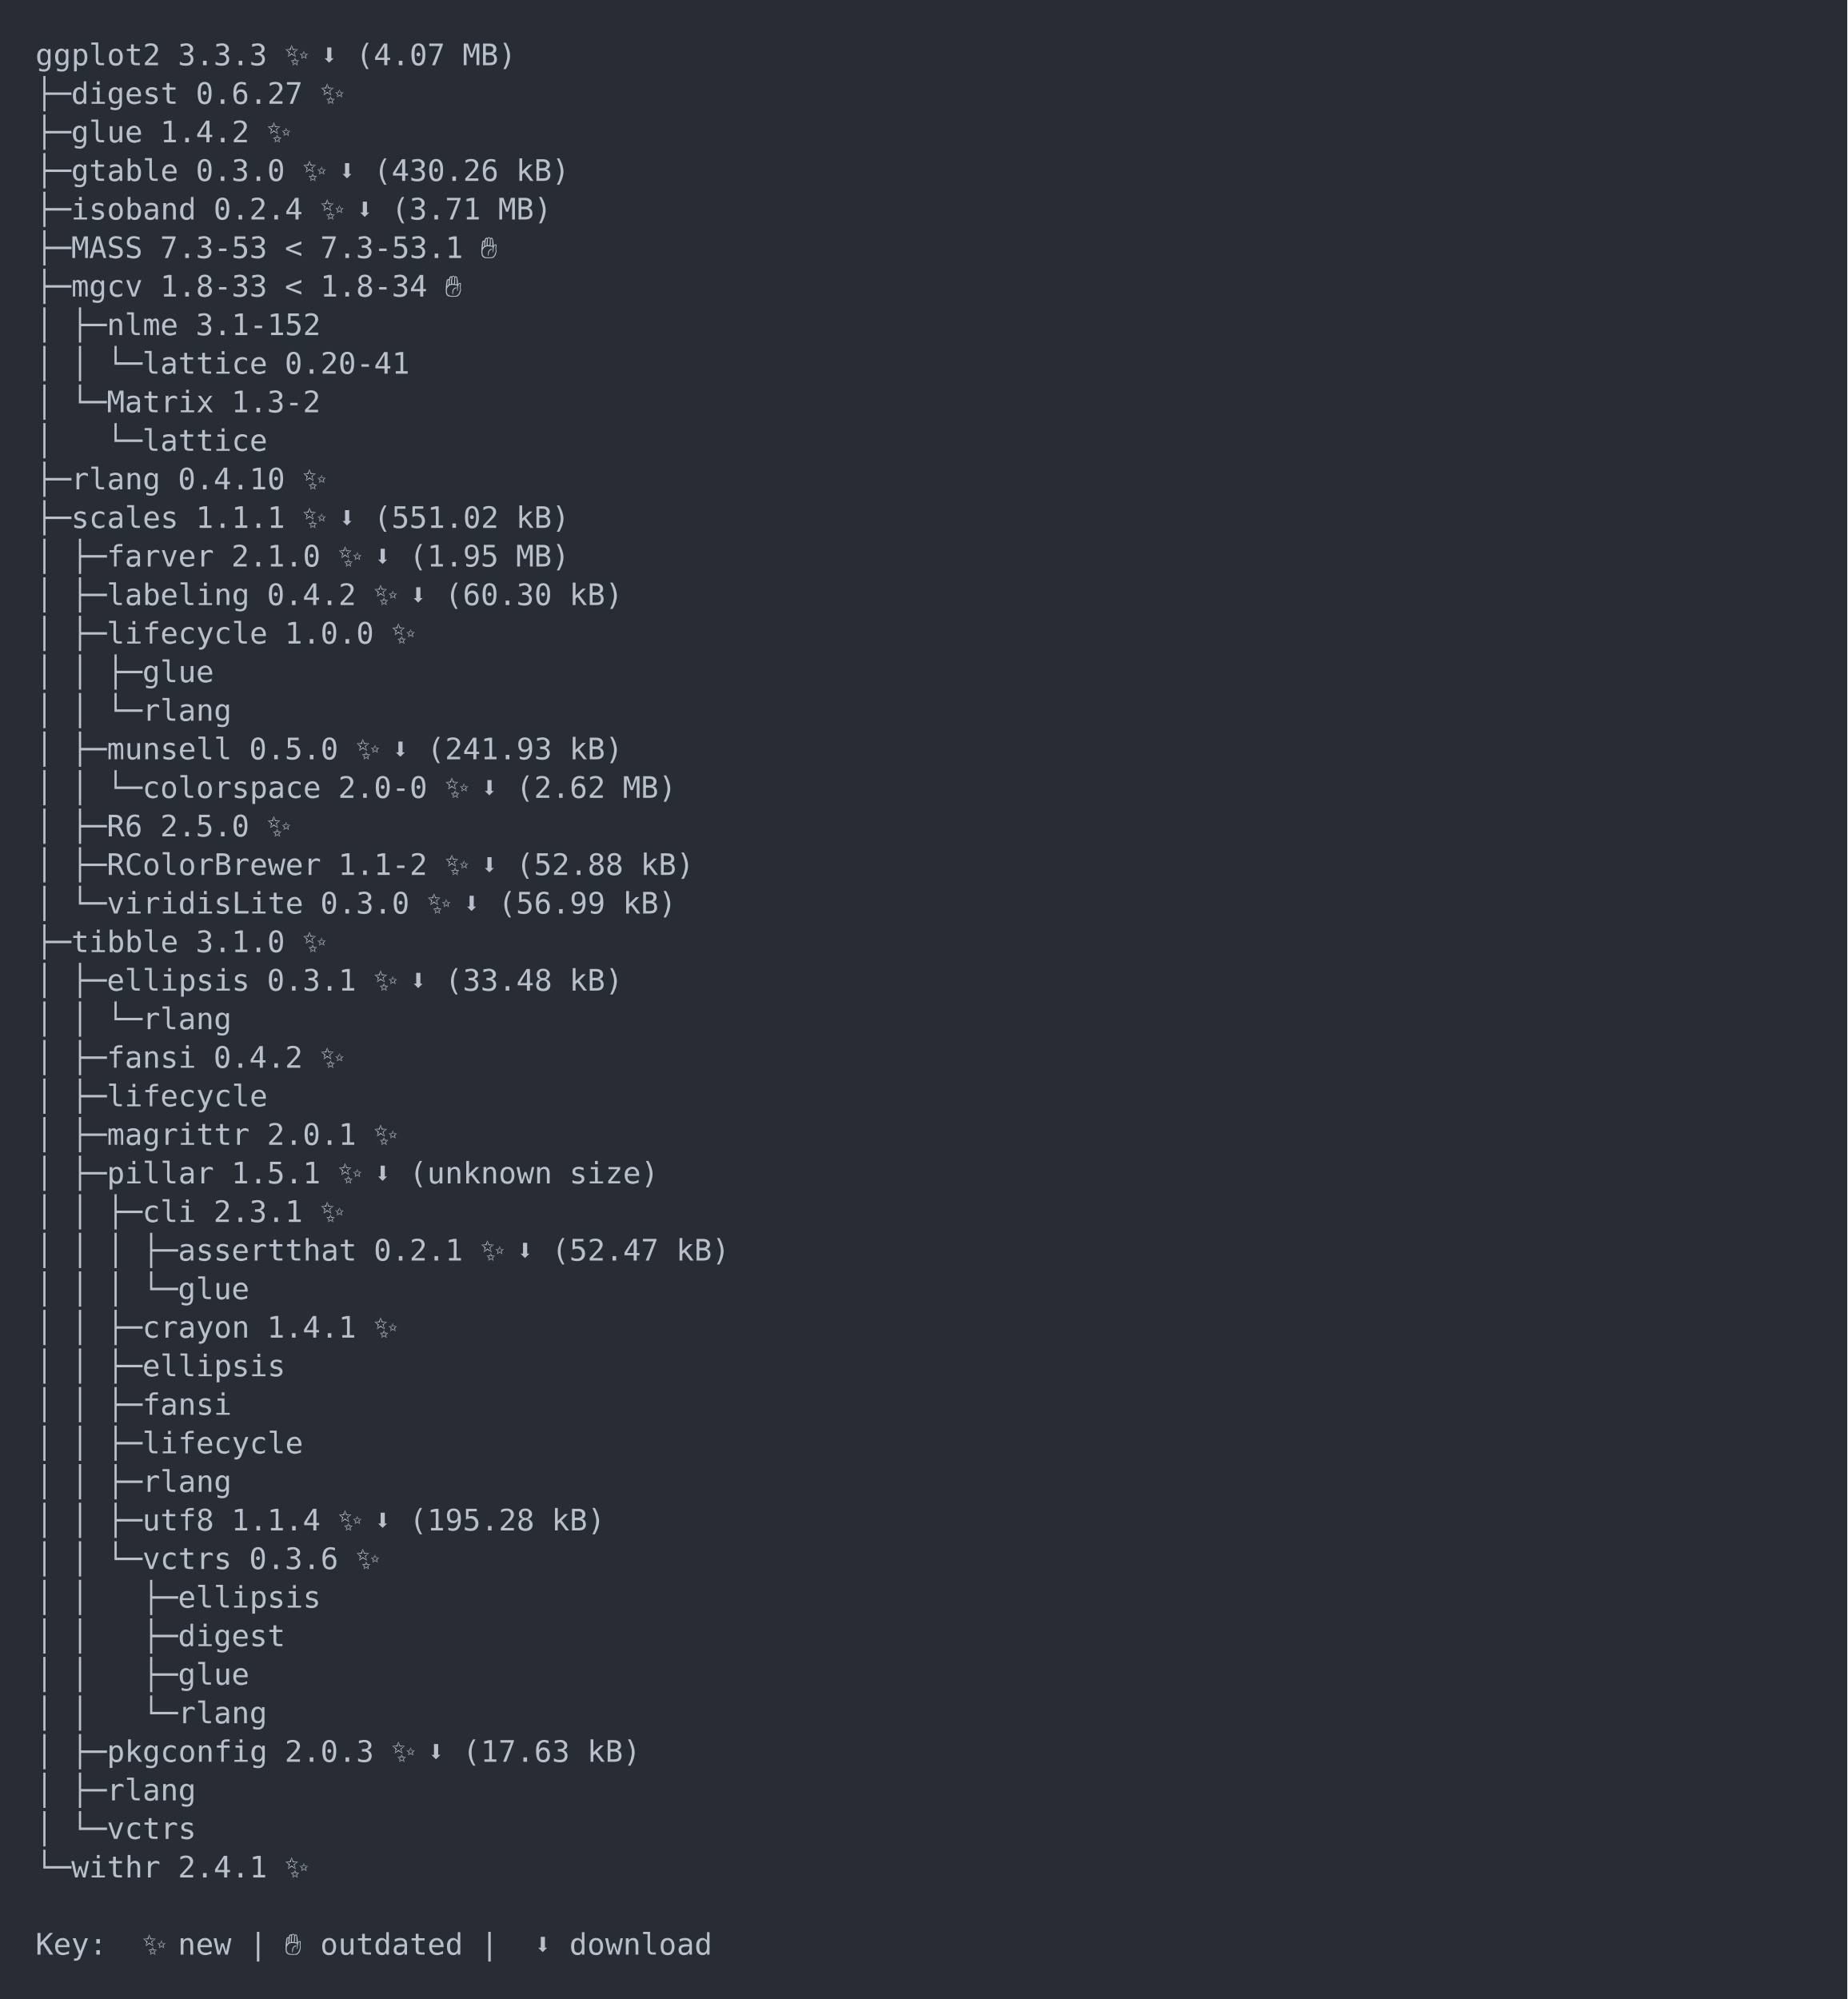
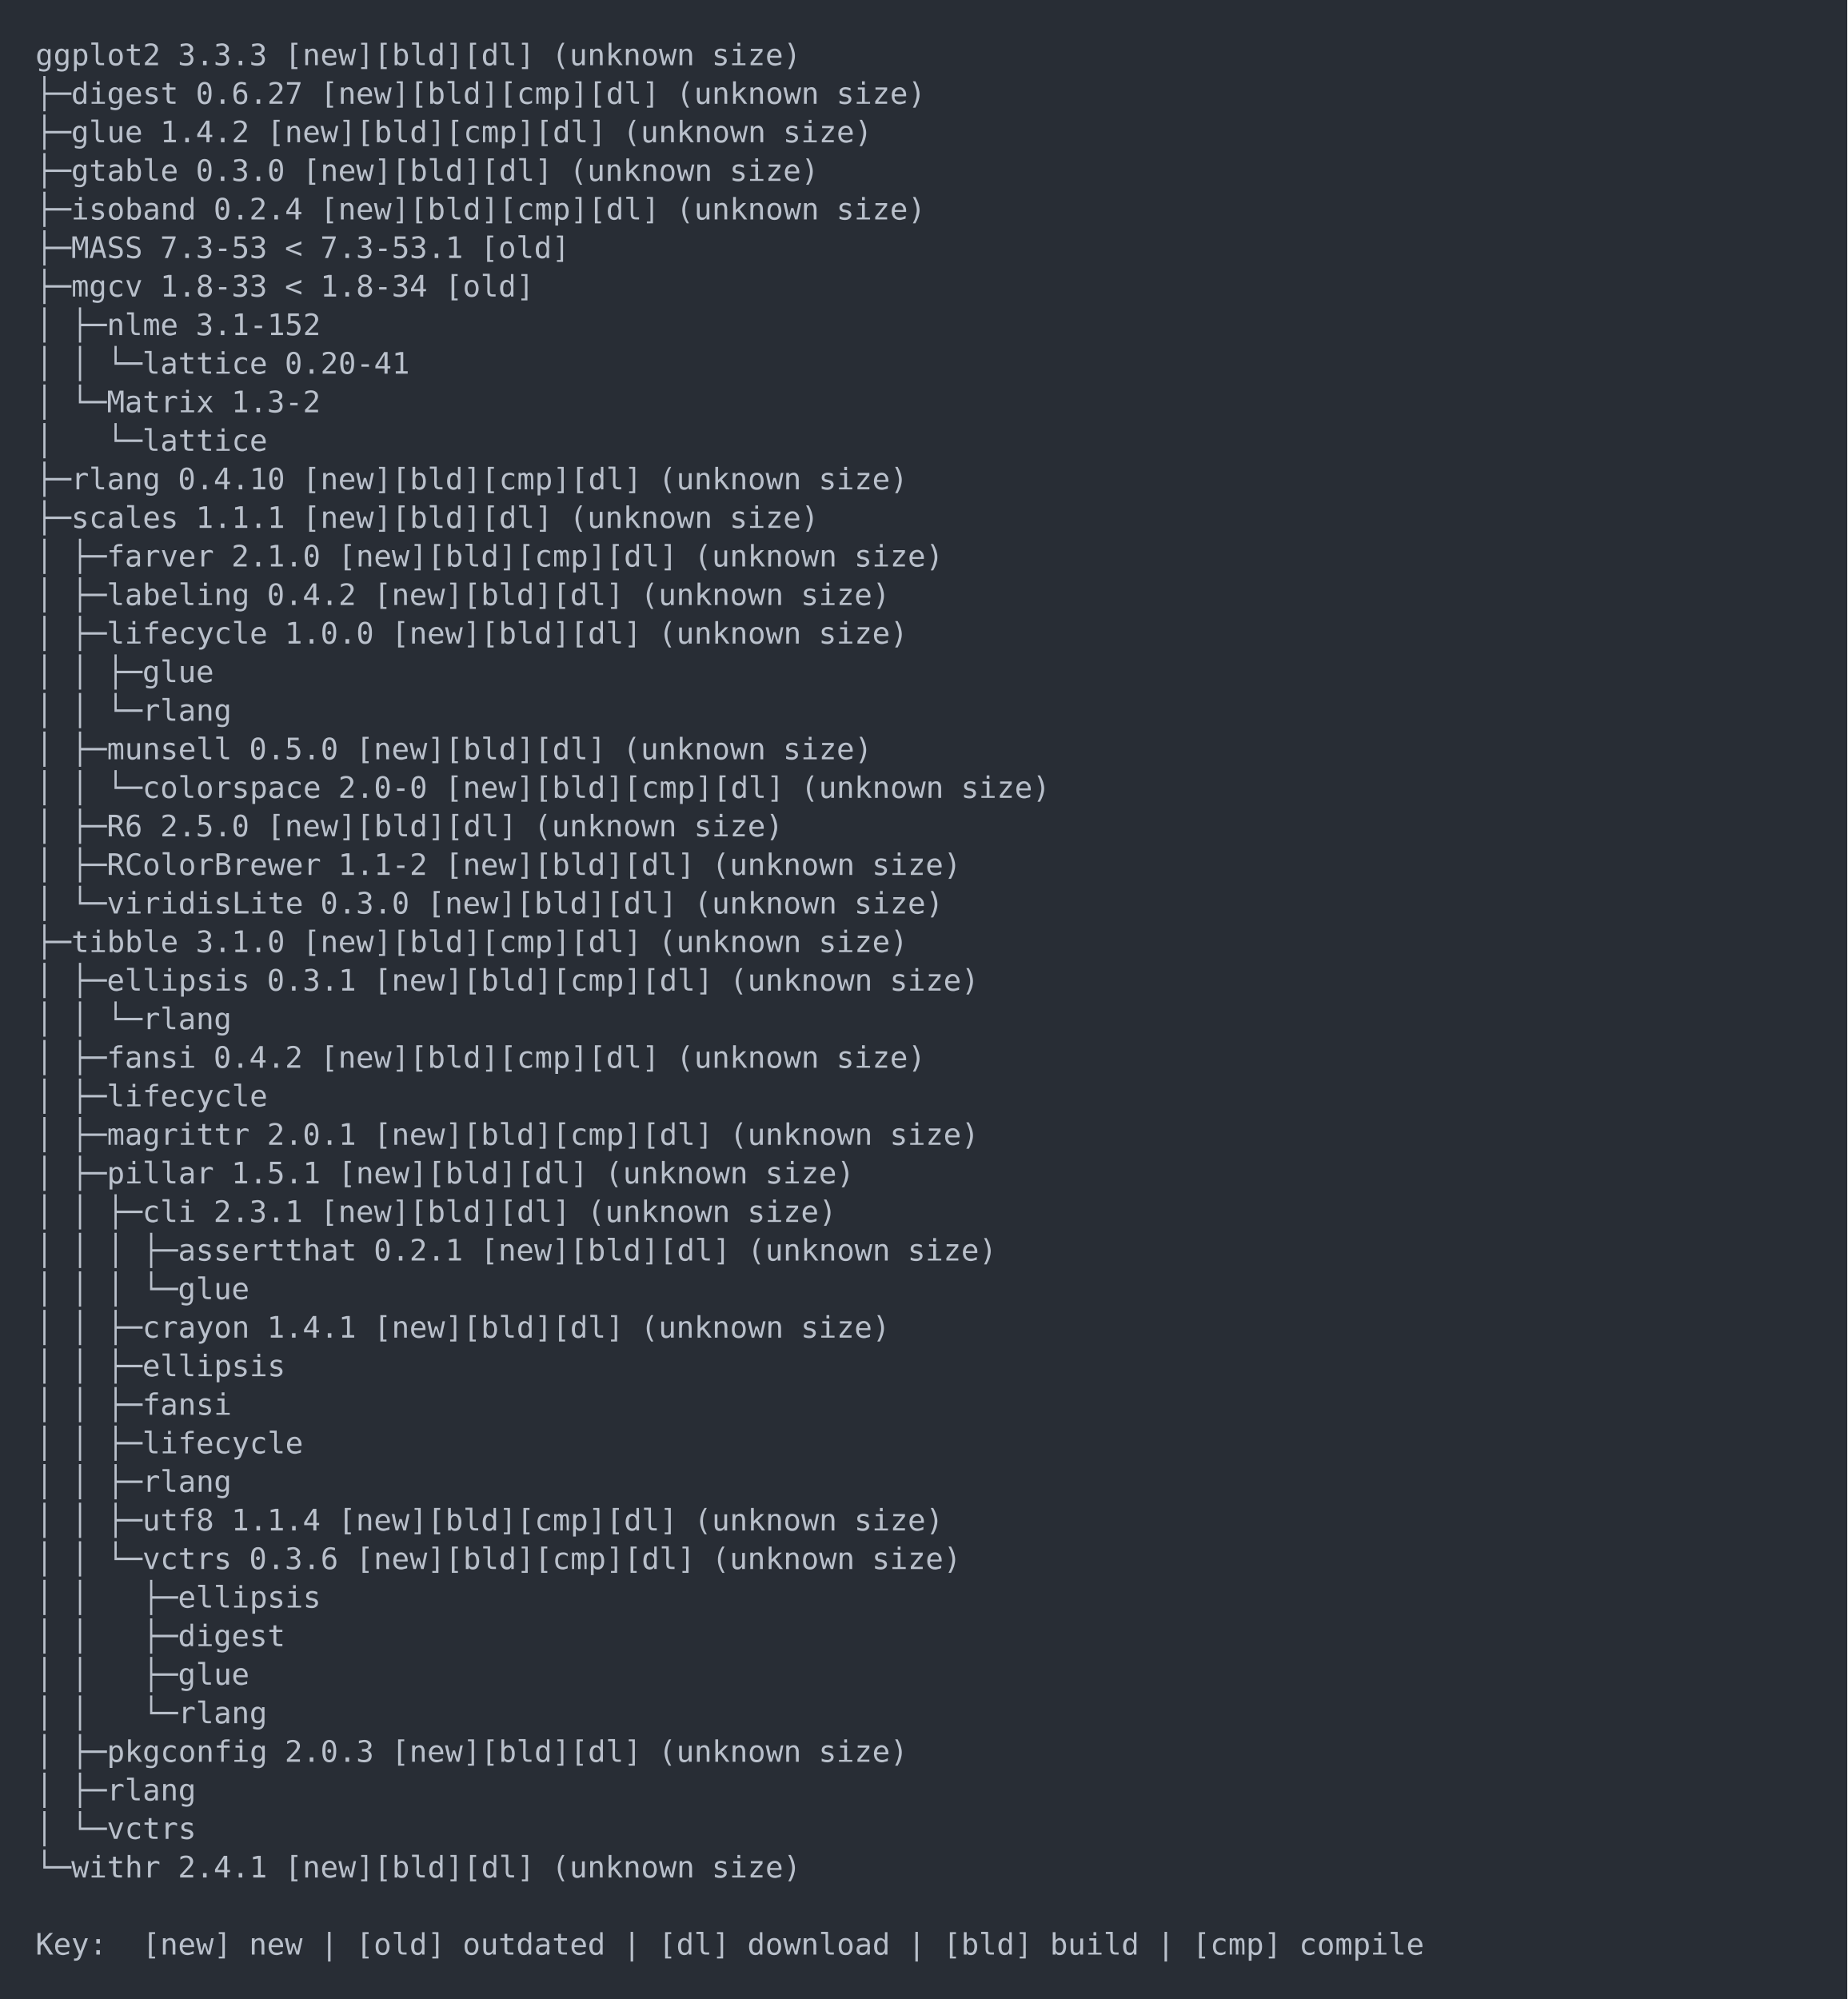
<svg xmlns="http://www.w3.org/2000/svg" xmlns:xlink="http://www.w3.org/1999/xlink" width="1040" height="1125.5">
  <rect width="1040" height="1125.5" rx="0" ry="0" class="a" />
  <svg height="1085.5" viewBox="0 0 100 108.55" width="1000" x="20" y="20">
    <style>.a{fill:rgb(40,45,53)}.b{font-family:'Fira Code',Monaco,Consolas,Menlo,'Bitstream Vera Sans Mono','Powerline Symbols',monospace}.c{fill:rgb(185,192,203);white-space:pre}.d{fill:transparent}</style>
    <g font-family="'Fira Code',Monaco,Consolas,Menlo,'Bitstream Vera Sans Mono','Powerline Symbols',monospace" font-size="1.67" class="b">
      <defs>
        <symbol id="1">
          <text x="0" y="1.67" class="c">│</text>
          <text x="2.004" y="1.67" class="c">│</text>
          <text x="4.008" y="1.67" class="c">└─rlang</text>
        </symbol>
        <symbol id="a">
          <rect height="51" width="100" x="0" y="0" class="d" />
        </symbol>
      </defs>
      <rect height="108.55" width="100" class="a" />
      <svg x="0" y="0" width="100">
        <svg x="0">
          <use xlink:href="#a" />
          <text x="0" y="1.67" class="c">ggplot2</text>
          <text x="8.016" y="1.67" class="c">3.3.3</text>
-           <text x="14.028" y="1.67" class="c">✨</text>
-           <text x="16.032" y="1.67" class="c">⬇</text>
-           <text x="18.036" y="1.67" class="c">(4.07</text>
-           <text x="24.048" y="1.67" class="c">MB)</text>
+           <text x="14.028" y="1.67" class="c">[new][bld][dl]</text>
+           <text x="29.058" y="1.67" class="c">(unknown</text>
+           <text x="38.076" y="1.67" class="c">size)</text>
          <text x="0" y="3.841" class="c">├─digest</text>
          <text x="9.018" y="3.841" class="c">0.6.27</text>
-           <text x="16.032" y="3.841" class="c">✨</text>
+           <text x="16.032" y="3.841" class="c">[new][bld][cmp][dl]</text>
+           <text x="36.072" y="3.841" class="c">(unknown</text>
+           <text x="45.09" y="3.841" class="c">size)</text>
          <text x="0" y="6.012" class="c">├─glue</text>
          <text x="7.014" y="6.012" class="c">1.4.2</text>
-           <text x="13.026" y="6.012" class="c">✨</text>
+           <text x="13.026" y="6.012" class="c">[new][bld][cmp][dl]</text>
+           <text x="33.066" y="6.012" class="c">(unknown</text>
+           <text x="42.084" y="6.012" class="c">size)</text>
          <text x="0" y="8.183" class="c">├─gtable</text>
          <text x="9.018" y="8.183" class="c">0.3.0</text>
-           <text x="15.03" y="8.183" class="c">✨</text>
-           <text x="17.034" y="8.183" class="c">⬇</text>
-           <text x="19.038" y="8.183" class="c">(430.26</text>
-           <text x="27.054" y="8.183" class="c">kB)</text>
+           <text x="15.03" y="8.183" class="c">[new][bld][dl]</text>
+           <text x="30.06" y="8.183" class="c">(unknown</text>
+           <text x="39.078" y="8.183" class="c">size)</text>
          <text x="0" y="10.354" class="c">├─isoband</text>
          <text x="10.02" y="10.354" class="c">0.2.4</text>
-           <text x="16.032" y="10.354" class="c">✨</text>
-           <text x="18.036" y="10.354" class="c">⬇</text>
-           <text x="20.04" y="10.354" class="c">(3.71</text>
-           <text x="26.052" y="10.354" class="c">MB)</text>
+           <text x="16.032" y="10.354" class="c">[new][bld][cmp][dl]</text>
+           <text x="36.072" y="10.354" class="c">(unknown</text>
+           <text x="45.09" y="10.354" class="c">size)</text>
          <text x="0" y="12.525" class="c">├─MASS</text>
          <text x="7.014" y="12.525" class="c">7.3-53</text>
          <text x="14.028" y="12.525" class="c">&lt;</text>
          <text x="16.032" y="12.525" class="c">7.3-53.1</text>
-           <text x="25.05" y="12.525" class="c">✋</text>
+           <text x="25.05" y="12.525" class="c">[old]</text>
          <text x="0" y="14.696" class="c">├─mgcv</text>
          <text x="7.014" y="14.696" class="c">1.8-33</text>
          <text x="14.028" y="14.696" class="c">&lt;</text>
          <text x="16.032" y="14.696" class="c">1.8-34</text>
-           <text x="23.046" y="14.696" class="c">✋</text>
+           <text x="23.046" y="14.696" class="c">[old]</text>
          <text x="0" y="16.867" class="c">│</text>
          <text x="2.004" y="16.867" class="c">├─nlme</text>
          <text x="9.018" y="16.867" class="c">3.1-152</text>
          <text x="0" y="19.038" class="c">│</text>
          <text x="2.004" y="19.038" class="c">│</text>
          <text x="4.008" y="19.038" class="c">└─lattice</text>
          <text x="14.028" y="19.038" class="c">0.20-41</text>
          <text x="0" y="21.209" class="c">│</text>
          <text x="2.004" y="21.209" class="c">└─Matrix</text>
          <text x="11.022" y="21.209" class="c">1.3-2</text>
          <text x="0" y="23.38" class="c">│</text>
          <text x="4.008" y="23.38" class="c">└─lattice</text>
          <text x="0" y="25.551" class="c">├─rlang</text>
          <text x="8.016" y="25.551" class="c">0.4.10</text>
-           <text x="15.03" y="25.551" class="c">✨</text>
+           <text x="15.03" y="25.551" class="c">[new][bld][cmp][dl]</text>
+           <text x="35.07" y="25.551" class="c">(unknown</text>
+           <text x="44.088" y="25.551" class="c">size)</text>
          <text x="0" y="27.722" class="c">├─scales</text>
          <text x="9.018" y="27.722" class="c">1.1.1</text>
-           <text x="15.03" y="27.722" class="c">✨</text>
-           <text x="17.034" y="27.722" class="c">⬇</text>
-           <text x="19.038" y="27.722" class="c">(551.02</text>
-           <text x="27.054" y="27.722" class="c">kB)</text>
+           <text x="15.03" y="27.722" class="c">[new][bld][dl]</text>
+           <text x="30.06" y="27.722" class="c">(unknown</text>
+           <text x="39.078" y="27.722" class="c">size)</text>
          <text x="0" y="29.893" class="c">│</text>
          <text x="2.004" y="29.893" class="c">├─farver</text>
          <text x="11.022" y="29.893" class="c">2.1.0</text>
-           <text x="17.034" y="29.893" class="c">✨</text>
-           <text x="19.038" y="29.893" class="c">⬇</text>
-           <text x="21.042" y="29.893" class="c">(1.95</text>
-           <text x="27.054" y="29.893" class="c">MB)</text>
+           <text x="17.034" y="29.893" class="c">[new][bld][cmp][dl]</text>
+           <text x="37.074" y="29.893" class="c">(unknown</text>
+           <text x="46.092" y="29.893" class="c">size)</text>
          <text x="0" y="32.064" class="c">│</text>
          <text x="2.004" y="32.064" class="c">├─labeling</text>
          <text x="13.026" y="32.064" class="c">0.4.2</text>
-           <text x="19.038" y="32.064" class="c">✨</text>
-           <text x="21.042" y="32.064" class="c">⬇</text>
-           <text x="23.046" y="32.064" class="c">(60.30</text>
-           <text x="30.06" y="32.064" class="c">kB)</text>
+           <text x="19.038" y="32.064" class="c">[new][bld][dl]</text>
+           <text x="34.068" y="32.064" class="c">(unknown</text>
+           <text x="43.086" y="32.064" class="c">size)</text>
          <text x="0" y="34.235" class="c">│</text>
          <text x="2.004" y="34.235" class="c">├─lifecycle</text>
          <text x="14.028" y="34.235" class="c">1.0.0</text>
-           <text x="20.04" y="34.235" class="c">✨</text>
+           <text x="20.04" y="34.235" class="c">[new][bld][dl]</text>
+           <text x="35.07" y="34.235" class="c">(unknown</text>
+           <text x="44.088" y="34.235" class="c">size)</text>
          <text x="0" y="36.406" class="c">│</text>
          <text x="2.004" y="36.406" class="c">│</text>
          <text x="4.008" y="36.406" class="c">├─glue</text>
          <use xlink:href="#1" y="36.907" />
          <text x="0" y="40.748" class="c">│</text>
          <text x="2.004" y="40.748" class="c">├─munsell</text>
          <text x="12.024" y="40.748" class="c">0.5.0</text>
-           <text x="18.036" y="40.748" class="c">✨</text>
-           <text x="20.04" y="40.748" class="c">⬇</text>
-           <text x="22.044" y="40.748" class="c">(241.93</text>
-           <text x="30.06" y="40.748" class="c">kB)</text>
+           <text x="18.036" y="40.748" class="c">[new][bld][dl]</text>
+           <text x="33.066" y="40.748" class="c">(unknown</text>
+           <text x="42.084" y="40.748" class="c">size)</text>
          <text x="0" y="42.919" class="c">│</text>
          <text x="2.004" y="42.919" class="c">│</text>
          <text x="4.008" y="42.919" class="c">└─colorspace</text>
          <text x="17.034" y="42.919" class="c">2.0-0</text>
-           <text x="23.046" y="42.919" class="c">✨</text>
-           <text x="25.05" y="42.919" class="c">⬇</text>
-           <text x="27.054" y="42.919" class="c">(2.62</text>
-           <text x="33.066" y="42.919" class="c">MB)</text>
+           <text x="23.046" y="42.919" class="c">[new][bld][cmp][dl]</text>
+           <text x="43.086" y="42.919" class="c">(unknown</text>
+           <text x="52.104" y="42.919" class="c">size)</text>
          <text x="0" y="45.09" class="c">│</text>
          <text x="2.004" y="45.09" class="c">├─R6</text>
          <text x="7.014" y="45.09" class="c">2.5.0</text>
-           <text x="13.026" y="45.09" class="c">✨</text>
+           <text x="13.026" y="45.09" class="c">[new][bld][dl]</text>
+           <text x="28.056" y="45.09" class="c">(unknown</text>
+           <text x="37.074" y="45.09" class="c">size)</text>
          <text x="0" y="47.261" class="c">│</text>
          <text x="2.004" y="47.261" class="c">├─RColorBrewer</text>
          <text x="17.034" y="47.261" class="c">1.1-2</text>
-           <text x="23.046" y="47.261" class="c">✨</text>
-           <text x="25.05" y="47.261" class="c">⬇</text>
-           <text x="27.054" y="47.261" class="c">(52.88</text>
-           <text x="34.068" y="47.261" class="c">kB)</text>
+           <text x="23.046" y="47.261" class="c">[new][bld][dl]</text>
+           <text x="38.076" y="47.261" class="c">(unknown</text>
+           <text x="47.094" y="47.261" class="c">size)</text>
          <text x="0" y="49.432" class="c">│</text>
          <text x="2.004" y="49.432" class="c">└─viridisLite</text>
          <text x="16.032" y="49.432" class="c">0.3.0</text>
-           <text x="22.044" y="49.432" class="c">✨</text>
-           <text x="24.048" y="49.432" class="c">⬇</text>
-           <text x="26.052" y="49.432" class="c">(56.99</text>
-           <text x="33.066" y="49.432" class="c">kB)</text>
+           <text x="22.044" y="49.432" class="c">[new][bld][dl]</text>
+           <text x="37.074" y="49.432" class="c">(unknown</text>
+           <text x="46.092" y="49.432" class="c">size)</text>
          <text x="0" y="51.603" class="c">├─tibble</text>
          <text x="9.018" y="51.603" class="c">3.1.0</text>
-           <text x="15.03" y="51.603" class="c">✨</text>
+           <text x="15.03" y="51.603" class="c">[new][bld][cmp][dl]</text>
+           <text x="35.07" y="51.603" class="c">(unknown</text>
+           <text x="44.088" y="51.603" class="c">size)</text>
          <text x="0" y="53.774" class="c">│</text>
          <text x="2.004" y="53.774" class="c">├─ellipsis</text>
          <text x="13.026" y="53.774" class="c">0.3.1</text>
-           <text x="19.038" y="53.774" class="c">✨</text>
-           <text x="21.042" y="53.774" class="c">⬇</text>
-           <text x="23.046" y="53.774" class="c">(33.48</text>
-           <text x="30.06" y="53.774" class="c">kB)</text>
+           <text x="19.038" y="53.774" class="c">[new][bld][cmp][dl]</text>
+           <text x="39.078" y="53.774" class="c">(unknown</text>
+           <text x="48.096" y="53.774" class="c">size)</text>
          <use xlink:href="#1" y="54.275" />
          <text x="0" y="58.116" class="c">│</text>
          <text x="2.004" y="58.116" class="c">├─fansi</text>
          <text x="10.02" y="58.116" class="c">0.4.2</text>
-           <text x="16.032" y="58.116" class="c">✨</text>
+           <text x="16.032" y="58.116" class="c">[new][bld][cmp][dl]</text>
+           <text x="36.072" y="58.116" class="c">(unknown</text>
+           <text x="45.09" y="58.116" class="c">size)</text>
          <text x="0" y="60.287" class="c">│</text>
          <text x="2.004" y="60.287" class="c">├─lifecycle</text>
          <text x="0" y="62.458" class="c">│</text>
          <text x="2.004" y="62.458" class="c">├─magrittr</text>
          <text x="13.026" y="62.458" class="c">2.0.1</text>
-           <text x="19.038" y="62.458" class="c">✨</text>
+           <text x="19.038" y="62.458" class="c">[new][bld][cmp][dl]</text>
+           <text x="39.078" y="62.458" class="c">(unknown</text>
+           <text x="48.096" y="62.458" class="c">size)</text>
          <text x="0" y="64.629" class="c">│</text>
          <text x="2.004" y="64.629" class="c">├─pillar</text>
          <text x="11.022" y="64.629" class="c">1.5.1</text>
-           <text x="17.034" y="64.629" class="c">✨</text>
-           <text x="19.038" y="64.629" class="c">⬇</text>
-           <text x="21.042" y="64.629" class="c">(unknown</text>
-           <text x="30.06" y="64.629" class="c">size)</text>
+           <text x="17.034" y="64.629" class="c">[new][bld][dl]</text>
+           <text x="32.064" y="64.629" class="c">(unknown</text>
+           <text x="41.082" y="64.629" class="c">size)</text>
          <text x="0" y="66.8" class="c">│</text>
          <text x="2.004" y="66.8" class="c">│</text>
          <text x="4.008" y="66.8" class="c">├─cli</text>
          <text x="10.02" y="66.8" class="c">2.3.1</text>
-           <text x="16.032" y="66.8" class="c">✨</text>
+           <text x="16.032" y="66.8" class="c">[new][bld][dl]</text>
+           <text x="31.062" y="66.8" class="c">(unknown</text>
+           <text x="40.08" y="66.8" class="c">size)</text>
          <text x="0" y="68.971" class="c">│</text>
          <text x="2.004" y="68.971" class="c">│</text>
          <text x="4.008" y="68.971" class="c">│</text>
          <text x="6.012" y="68.971" class="c">├─assertthat</text>
          <text x="19.038" y="68.971" class="c">0.2.1</text>
-           <text x="25.05" y="68.971" class="c">✨</text>
-           <text x="27.054" y="68.971" class="c">⬇</text>
-           <text x="29.058" y="68.971" class="c">(52.47</text>
-           <text x="36.072" y="68.971" class="c">kB)</text>
+           <text x="25.05" y="68.971" class="c">[new][bld][dl]</text>
+           <text x="40.08" y="68.971" class="c">(unknown</text>
+           <text x="49.098" y="68.971" class="c">size)</text>
          <text x="0" y="71.142" class="c">│</text>
          <text x="2.004" y="71.142" class="c">│</text>
          <text x="4.008" y="71.142" class="c">│</text>
          <text x="6.012" y="71.142" class="c">└─glue</text>
          <text x="0" y="73.313" class="c">│</text>
          <text x="2.004" y="73.313" class="c">│</text>
          <text x="4.008" y="73.313" class="c">├─crayon</text>
          <text x="13.026" y="73.313" class="c">1.4.1</text>
-           <text x="19.038" y="73.313" class="c">✨</text>
+           <text x="19.038" y="73.313" class="c">[new][bld][dl]</text>
+           <text x="34.068" y="73.313" class="c">(unknown</text>
+           <text x="43.086" y="73.313" class="c">size)</text>
          <text x="0" y="75.484" class="c">│</text>
          <text x="2.004" y="75.484" class="c">│</text>
          <text x="4.008" y="75.484" class="c">├─ellipsis</text>
          <text x="0" y="77.655" class="c">│</text>
          <text x="2.004" y="77.655" class="c">│</text>
          <text x="4.008" y="77.655" class="c">├─fansi</text>
          <text x="0" y="79.826" class="c">│</text>
          <text x="2.004" y="79.826" class="c">│</text>
          <text x="4.008" y="79.826" class="c">├─lifecycle</text>
          <text x="0" y="81.997" class="c">│</text>
          <text x="2.004" y="81.997" class="c">│</text>
          <text x="4.008" y="81.997" class="c">├─rlang</text>
          <text x="0" y="84.168" class="c">│</text>
          <text x="2.004" y="84.168" class="c">│</text>
          <text x="4.008" y="84.168" class="c">├─utf8</text>
          <text x="11.022" y="84.168" class="c">1.1.4</text>
-           <text x="17.034" y="84.168" class="c">✨</text>
-           <text x="19.038" y="84.168" class="c">⬇</text>
-           <text x="21.042" y="84.168" class="c">(195.28</text>
-           <text x="29.058" y="84.168" class="c">kB)</text>
+           <text x="17.034" y="84.168" class="c">[new][bld][cmp][dl]</text>
+           <text x="37.074" y="84.168" class="c">(unknown</text>
+           <text x="46.092" y="84.168" class="c">size)</text>
          <text x="0" y="86.339" class="c">│</text>
          <text x="2.004" y="86.339" class="c">│</text>
          <text x="4.008" y="86.339" class="c">└─vctrs</text>
          <text x="12.024" y="86.339" class="c">0.3.6</text>
-           <text x="18.036" y="86.339" class="c">✨</text>
+           <text x="18.036" y="86.339" class="c">[new][bld][cmp][dl]</text>
+           <text x="38.076" y="86.339" class="c">(unknown</text>
+           <text x="47.094" y="86.339" class="c">size)</text>
          <text x="0" y="88.51" class="c">│</text>
          <text x="2.004" y="88.51" class="c">│</text>
          <text x="6.012" y="88.51" class="c">├─ellipsis</text>
          <text x="0" y="90.681" class="c">│</text>
          <text x="2.004" y="90.681" class="c">│</text>
          <text x="6.012" y="90.681" class="c">├─digest</text>
          <text x="0" y="92.852" class="c">│</text>
          <text x="2.004" y="92.852" class="c">│</text>
          <text x="6.012" y="92.852" class="c">├─glue</text>
          <text x="0" y="95.023" class="c">│</text>
          <text x="2.004" y="95.023" class="c">│</text>
          <text x="6.012" y="95.023" class="c">└─rlang</text>
          <text x="0" y="97.194" class="c">│</text>
          <text x="2.004" y="97.194" class="c">├─pkgconfig</text>
          <text x="14.028" y="97.194" class="c">2.0.3</text>
-           <text x="20.04" y="97.194" class="c">✨</text>
-           <text x="22.044" y="97.194" class="c">⬇</text>
-           <text x="24.048" y="97.194" class="c">(17.63</text>
-           <text x="31.062" y="97.194" class="c">kB)</text>
+           <text x="20.04" y="97.194" class="c">[new][bld][dl]</text>
+           <text x="35.07" y="97.194" class="c">(unknown</text>
+           <text x="44.088" y="97.194" class="c">size)</text>
          <text x="0" y="99.365" class="c">│</text>
          <text x="2.004" y="99.365" class="c">├─rlang</text>
          <text x="0" y="101.536" class="c">│</text>
          <text x="2.004" y="101.536" class="c">└─vctrs</text>
          <text x="0" y="103.707" class="c">└─withr</text>
          <text x="8.016" y="103.707" class="c">2.4.1</text>
-           <text x="14.028" y="103.707" class="c">✨</text>
+           <text x="14.028" y="103.707" class="c">[new][bld][dl]</text>
+           <text x="29.058" y="103.707" class="c">(unknown</text>
+           <text x="38.076" y="103.707" class="c">size)</text>
          <text x="0" y="108.049" class="c">Key:</text>
-           <text x="6.012" y="108.049" class="c">✨</text>
-           <text x="8.016" y="108.049" class="c">new</text>
-           <text x="12.024" y="108.049" class="c">|</text>
-           <text x="14.028" y="108.049" class="c">✋</text>
-           <text x="16.032" y="108.049" class="c">outdated</text>
-           <text x="25.05" y="108.049" class="c">|</text>
-           <text x="28.056" y="108.049" class="c">⬇</text>
-           <text x="30.06" y="108.049" class="c">download</text>
+           <text x="6.012" y="108.049" class="c">[new]</text>
+           <text x="12.024" y="108.049" class="c">new</text>
+           <text x="16.032" y="108.049" class="c">|</text>
+           <text x="18.036" y="108.049" class="c">[old]</text>
+           <text x="24.048" y="108.049" class="c">outdated</text>
+           <text x="33.066" y="108.049" class="c">|</text>
+           <text x="35.07" y="108.049" class="c">[dl]</text>
+           <text x="40.08" y="108.049" class="c">download</text>
+           <text x="49.098" y="108.049" class="c">|</text>
+           <text x="51.102" y="108.049" class="c">[bld]</text>
+           <text x="57.114" y="108.049" class="c">build</text>
+           <text x="63.126" y="108.049" class="c">|</text>
+           <text x="65.13" y="108.049" class="c">[cmp]</text>
+           <text x="71.142" y="108.049" class="c">compile</text>
        </svg>
      </svg>
    </g>
  </svg>
</svg>
